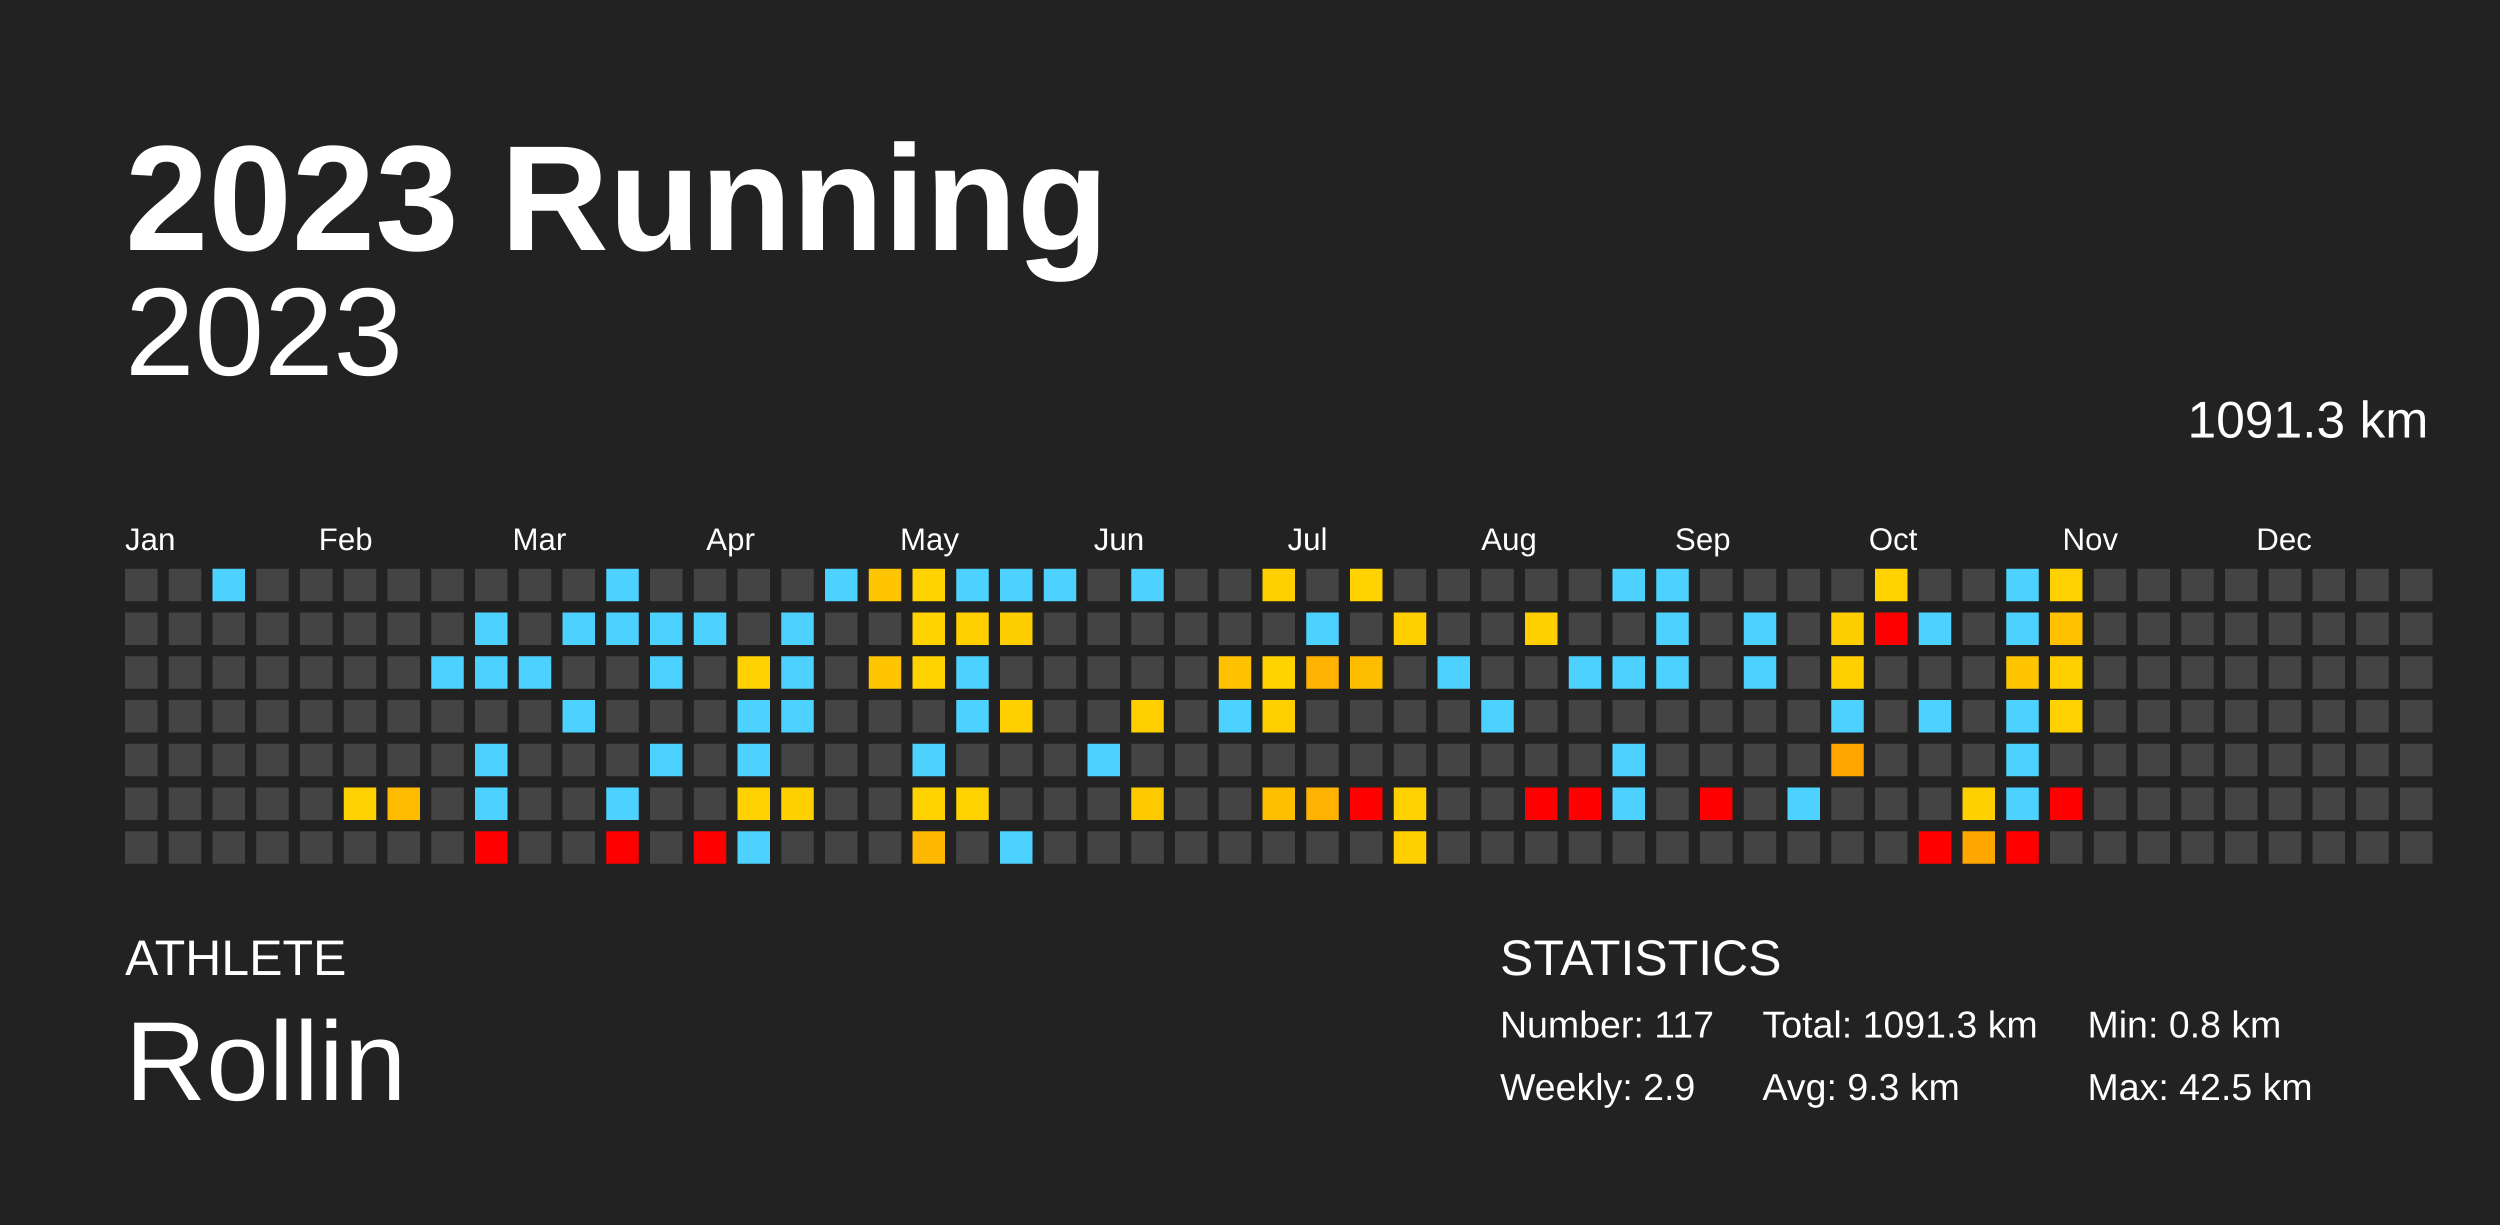
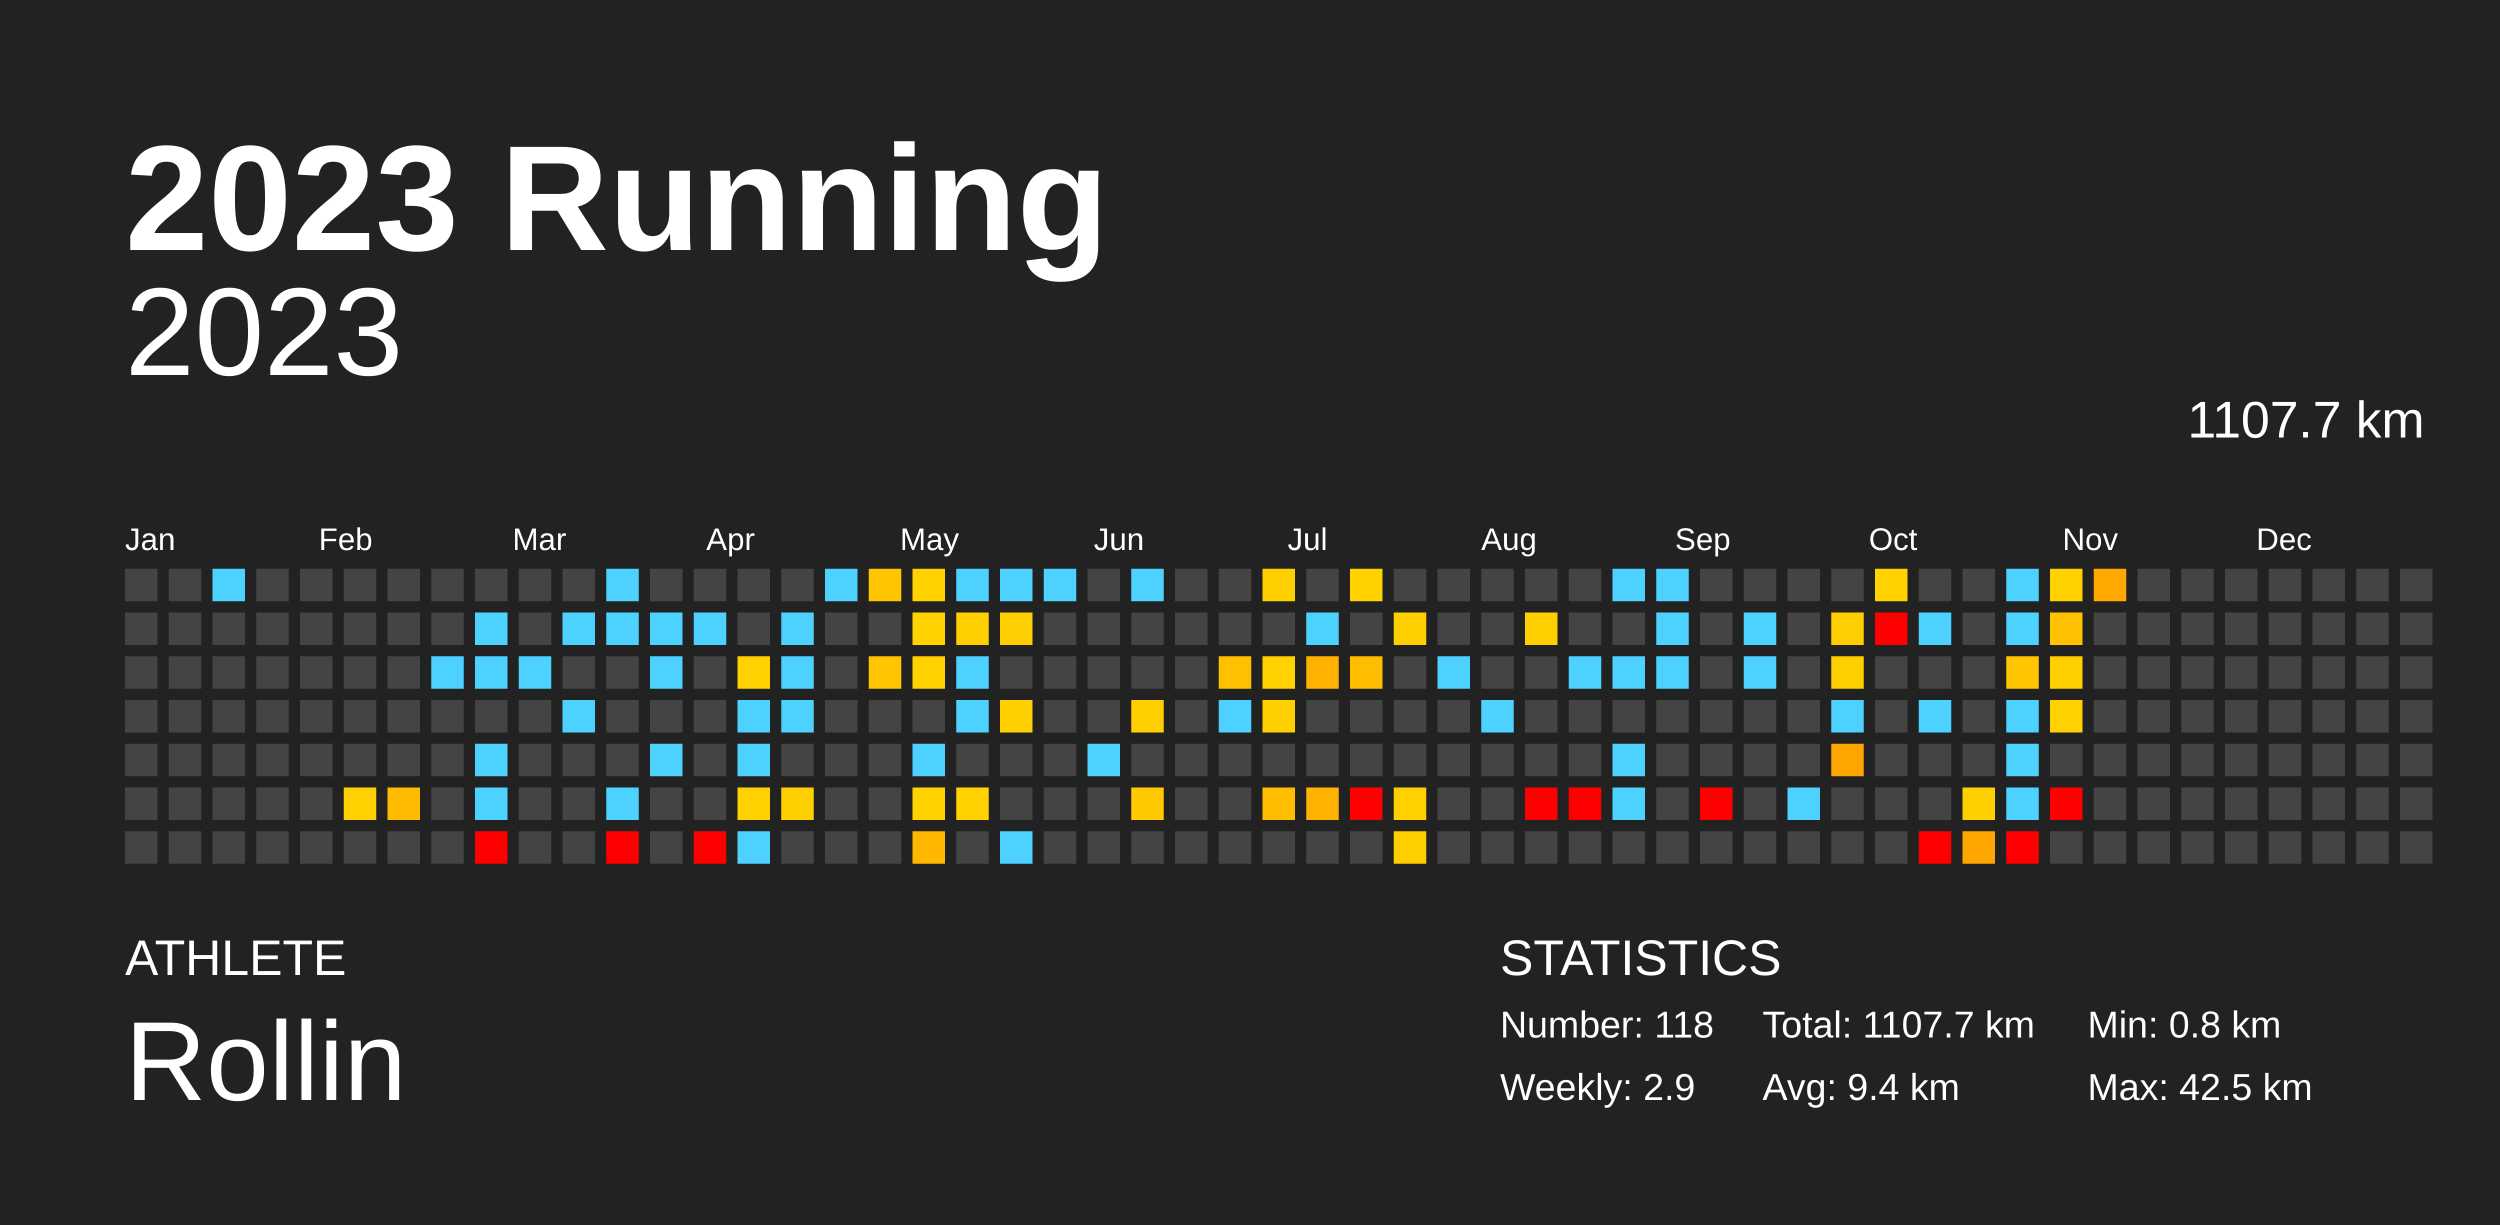
<svg xmlns="http://www.w3.org/2000/svg" baseProfile="full" height="98mm" version="1.1" viewBox="0,0,200,98" width="200mm">
  <defs />
  <rect fill="#222222" height="98" width="200" x="0" y="0" />
  <text fill="#FFFFFF" style="font-size:12px; font-family:Arial; font-weight:bold;" x="10" y="20">2023 Running</text>
  <text fill="#FFFFFF" style="font-size:4px; font-family:Arial" x="10" y="78">ATHLETE</text>
  <text fill="#FFFFFF" style="font-size:9px; font-family:Arial" x="10" y="88">Rollin</text>
  <text fill="#FFFFFF" style="font-size:4px; font-family:Arial" x="120" y="78">STATISTICS</text>
-   <text fill="#FFFFFF" style="font-size:3px; font-family:Arial" x="120" y="83">Number: 117</text>
+   <text fill="#FFFFFF" style="font-size:3px; font-family:Arial" x="120" y="83">Number: 118</text>
  <text fill="#FFFFFF" style="font-size:3px; font-family:Arial" x="120" y="88">Weekly: 2.9</text>
-   <text fill="#FFFFFF" style="font-size:3px; font-family:Arial" x="141" y="83">Total: 1091.3 km</text>
-   <text fill="#FFFFFF" style="font-size:3px; font-family:Arial" x="141" y="88">Avg: 9.3 km</text>
+   <text fill="#FFFFFF" style="font-size:3px; font-family:Arial" x="141" y="83">Total: 1107.7 km</text>
+   <text fill="#FFFFFF" style="font-size:3px; font-family:Arial" x="141" y="88">Avg: 9.4 km</text>
  <text fill="#FFFFFF" style="font-size:3px; font-family:Arial" x="167" y="83">Min: 0.8 km</text>
  <text fill="#FFFFFF" style="font-size:3px; font-family:Arial" x="167" y="88">Max: 42.5 km</text>
  <text alignment-baseline="hanging" fill="#FFFFFF" style="font-size:10.0px; font-family:Arial;" x="10" y="30">2023</text>
-   <text alignment-baseline="hanging" fill="#FFFFFF" style="font-size:4.125px; font-family:Arial;" x="175" y="35">1091.3 km</text>
+   <text alignment-baseline="hanging" fill="#FFFFFF" style="font-size:4.125px; font-family:Arial;" x="175" y="35">1107.7 km</text>
  <text fill="#FFFFFF" style="font-size:2.5px; font-family:Arial" x="10.0" y="44">Jan</text>
  <text fill="#FFFFFF" style="font-size:2.5px; font-family:Arial" x="25.5" y="44">Feb</text>
  <text fill="#FFFFFF" style="font-size:2.5px; font-family:Arial" x="41.0" y="44">Mar</text>
  <text fill="#FFFFFF" style="font-size:2.5px; font-family:Arial" x="56.5" y="44">Apr</text>
  <text fill="#FFFFFF" style="font-size:2.5px; font-family:Arial" x="72.0" y="44">May</text>
  <text fill="#FFFFFF" style="font-size:2.5px; font-family:Arial" x="87.5" y="44">Jun</text>
  <text fill="#FFFFFF" style="font-size:2.5px; font-family:Arial" x="103.0" y="44">Jul</text>
  <text fill="#FFFFFF" style="font-size:2.5px; font-family:Arial" x="118.5" y="44">Aug</text>
  <text fill="#FFFFFF" style="font-size:2.5px; font-family:Arial" x="134.0" y="44">Sep</text>
  <text fill="#FFFFFF" style="font-size:2.5px; font-family:Arial" x="149.5" y="44">Oct</text>
  <text fill="#FFFFFF" style="font-size:2.5px; font-family:Arial" x="165.0" y="44">Nov</text>
  <text fill="#FFFFFF" style="font-size:2.5px; font-family:Arial" x="180.5" y="44">Dec</text>
  <rect fill="#444444" height="2.6" width="2.6" x="10.0" y="45.5" />
  <rect fill="#444444" height="2.6" width="2.6" x="10.0" y="49.0" />
  <rect fill="#444444" height="2.6" width="2.6" x="10.0" y="52.5" />
  <rect fill="#444444" height="2.6" width="2.6" x="10.0" y="56.0" />
  <rect fill="#444444" height="2.6" width="2.6" x="10.0" y="59.5" />
  <rect fill="#444444" height="2.6" width="2.6" x="10.0" y="63.0" />
  <rect fill="#444444" height="2.6" width="2.6" x="10.0" y="66.5" />
  <rect fill="#444444" height="2.6" width="2.6" x="13.5" y="45.5" />
  <rect fill="#444444" height="2.6" width="2.6" x="13.5" y="49.0" />
  <rect fill="#444444" height="2.6" width="2.6" x="13.5" y="52.5" />
  <rect fill="#444444" height="2.6" width="2.6" x="13.5" y="56.0" />
  <rect fill="#444444" height="2.6" width="2.6" x="13.5" y="59.5" />
  <rect fill="#444444" height="2.6" width="2.6" x="13.5" y="63.0" />
  <rect fill="#444444" height="2.6" width="2.6" x="13.5" y="66.5" />
  <rect fill="#4dd2ff" height="2.6" width="2.6" x="17.0" y="45.5" />
  <rect fill="#444444" height="2.6" width="2.6" x="17.0" y="49.0" />
  <rect fill="#444444" height="2.6" width="2.6" x="17.0" y="52.5" />
  <rect fill="#444444" height="2.6" width="2.6" x="17.0" y="56.0" />
  <rect fill="#444444" height="2.6" width="2.6" x="17.0" y="59.5" />
  <rect fill="#444444" height="2.6" width="2.6" x="17.0" y="63.0" />
  <rect fill="#444444" height="2.6" width="2.6" x="17.0" y="66.5" />
  <rect fill="#444444" height="2.6" width="2.6" x="20.5" y="45.5" />
  <rect fill="#444444" height="2.6" width="2.6" x="20.5" y="49.0" />
  <rect fill="#444444" height="2.6" width="2.6" x="20.5" y="52.5" />
  <rect fill="#444444" height="2.6" width="2.6" x="20.5" y="56.0" />
  <rect fill="#444444" height="2.6" width="2.6" x="20.5" y="59.5" />
  <rect fill="#444444" height="2.6" width="2.6" x="20.5" y="63.0" />
  <rect fill="#444444" height="2.6" width="2.6" x="20.5" y="66.5" />
  <rect fill="#444444" height="2.6" width="2.6" x="24.0" y="45.5" />
  <rect fill="#444444" height="2.6" width="2.6" x="24.0" y="49.0" />
  <rect fill="#444444" height="2.6" width="2.6" x="24.0" y="52.5" />
  <rect fill="#444444" height="2.6" width="2.6" x="24.0" y="56.0" />
  <rect fill="#444444" height="2.6" width="2.6" x="24.0" y="59.5" />
  <rect fill="#444444" height="2.6" width="2.6" x="24.0" y="63.0" />
  <rect fill="#444444" height="2.6" width="2.6" x="24.0" y="66.5" />
  <rect fill="#444444" height="2.6" width="2.6" x="27.5" y="45.5" />
  <rect fill="#444444" height="2.6" width="2.6" x="27.5" y="49.0" />
  <rect fill="#444444" height="2.6" width="2.6" x="27.5" y="52.5" />
  <rect fill="#444444" height="2.6" width="2.6" x="27.5" y="56.0" />
  <rect fill="#444444" height="2.6" width="2.6" x="27.5" y="59.5" />
  <rect fill="#ffd100" height="2.6" width="2.6" x="27.5" y="63.0" />
  <rect fill="#444444" height="2.6" width="2.6" x="27.5" y="66.5" />
  <rect fill="#444444" height="2.6" width="2.6" x="31.0" y="45.5" />
  <rect fill="#444444" height="2.6" width="2.6" x="31.0" y="49.0" />
  <rect fill="#444444" height="2.6" width="2.6" x="31.0" y="52.5" />
  <rect fill="#444444" height="2.6" width="2.6" x="31.0" y="56.0" />
  <rect fill="#444444" height="2.6" width="2.6" x="31.0" y="59.5" />
  <rect fill="#ffbb00" height="2.6" width="2.6" x="31.0" y="63.0" />
  <rect fill="#444444" height="2.6" width="2.6" x="31.0" y="66.5" />
  <rect fill="#444444" height="2.6" width="2.6" x="34.5" y="45.5" />
  <rect fill="#444444" height="2.6" width="2.6" x="34.5" y="49.0" />
  <rect fill="#4dd2ff" height="2.6" width="2.6" x="34.5" y="52.5" />
  <rect fill="#444444" height="2.6" width="2.6" x="34.5" y="56.0" />
  <rect fill="#444444" height="2.6" width="2.6" x="34.5" y="59.5" />
  <rect fill="#444444" height="2.6" width="2.6" x="34.5" y="63.0" />
  <rect fill="#444444" height="2.6" width="2.6" x="34.5" y="66.5" />
  <rect fill="#444444" height="2.6" width="2.6" x="38.0" y="45.5" />
  <rect fill="#4dd2ff" height="2.6" width="2.6" x="38.0" y="49.0" />
  <rect fill="#4dd2ff" height="2.6" width="2.6" x="38.0" y="52.5" />
  <rect fill="#444444" height="2.6" width="2.6" x="38.0" y="56.0" />
  <rect fill="#4dd2ff" height="2.6" width="2.6" x="38.0" y="59.5" />
  <rect fill="#4dd2ff" height="2.6" width="2.6" x="38.0" y="63.0" />
  <rect fill="red" height="2.6" width="2.6" x="38.0" y="66.5" />
  <rect fill="#444444" height="2.6" width="2.6" x="41.5" y="45.5" />
  <rect fill="#444444" height="2.6" width="2.6" x="41.5" y="49.0" />
  <rect fill="#4dd2ff" height="2.6" width="2.6" x="41.5" y="52.5" />
  <rect fill="#444444" height="2.6" width="2.6" x="41.5" y="56.0" />
  <rect fill="#444444" height="2.6" width="2.6" x="41.5" y="59.5" />
  <rect fill="#444444" height="2.6" width="2.6" x="41.5" y="63.0" />
  <rect fill="#444444" height="2.6" width="2.6" x="41.5" y="66.5" />
  <rect fill="#444444" height="2.6" width="2.6" x="45.0" y="45.5" />
  <rect fill="#4dd2ff" height="2.6" width="2.6" x="45.0" y="49.0" />
  <rect fill="#444444" height="2.6" width="2.6" x="45.0" y="52.5" />
  <rect fill="#4dd2ff" height="2.6" width="2.6" x="45.0" y="56.0" />
  <rect fill="#444444" height="2.6" width="2.6" x="45.0" y="59.5" />
  <rect fill="#444444" height="2.6" width="2.6" x="45.0" y="63.0" />
  <rect fill="#444444" height="2.6" width="2.6" x="45.0" y="66.5" />
  <rect fill="#4dd2ff" height="2.6" width="2.6" x="48.5" y="45.5" />
  <rect fill="#4dd2ff" height="2.6" width="2.6" x="48.5" y="49.0" />
  <rect fill="#444444" height="2.6" width="2.6" x="48.5" y="52.5" />
  <rect fill="#444444" height="2.6" width="2.6" x="48.5" y="56.0" />
  <rect fill="#444444" height="2.6" width="2.6" x="48.5" y="59.5" />
  <rect fill="#4dd2ff" height="2.6" width="2.6" x="48.5" y="63.0" />
  <rect fill="red" height="2.6" width="2.6" x="48.5" y="66.5" />
  <rect fill="#444444" height="2.6" width="2.6" x="52.0" y="45.5" />
  <rect fill="#4dd2ff" height="2.6" width="2.6" x="52.0" y="49.0" />
  <rect fill="#4dd2ff" height="2.6" width="2.6" x="52.0" y="52.5" />
  <rect fill="#444444" height="2.6" width="2.6" x="52.0" y="56.0" />
  <rect fill="#4dd2ff" height="2.6" width="2.6" x="52.0" y="59.5" />
  <rect fill="#444444" height="2.6" width="2.6" x="52.0" y="63.0" />
  <rect fill="#444444" height="2.6" width="2.6" x="52.0" y="66.5" />
  <rect fill="#444444" height="2.6" width="2.6" x="55.5" y="45.5" />
  <rect fill="#4dd2ff" height="2.6" width="2.6" x="55.5" y="49.0" />
  <rect fill="#444444" height="2.6" width="2.6" x="55.5" y="52.5" />
  <rect fill="#444444" height="2.6" width="2.6" x="55.5" y="56.0" />
  <rect fill="#444444" height="2.6" width="2.6" x="55.5" y="59.5" />
  <rect fill="#444444" height="2.6" width="2.6" x="55.5" y="63.0" />
  <rect fill="red" height="2.6" width="2.6" x="55.5" y="66.5" />
  <rect fill="#444444" height="2.6" width="2.6" x="59.0" y="45.5" />
  <rect fill="#444444" height="2.6" width="2.6" x="59.0" y="49.0" />
  <rect fill="#ffd100" height="2.6" width="2.6" x="59.0" y="52.5" />
  <rect fill="#4dd2ff" height="2.6" width="2.6" x="59.0" y="56.0" />
  <rect fill="#4dd2ff" height="2.6" width="2.6" x="59.0" y="59.5" />
  <rect fill="#ffd100" height="2.6" width="2.6" x="59.0" y="63.0" />
  <rect fill="#4dd2ff" height="2.6" width="2.6" x="59.0" y="66.5" />
  <rect fill="#444444" height="2.6" width="2.6" x="62.5" y="45.5" />
  <rect fill="#4dd2ff" height="2.6" width="2.6" x="62.5" y="49.0" />
  <rect fill="#4dd2ff" height="2.6" width="2.6" x="62.5" y="52.5" />
  <rect fill="#4dd2ff" height="2.6" width="2.6" x="62.5" y="56.0" />
  <rect fill="#444444" height="2.6" width="2.6" x="62.5" y="59.5" />
  <rect fill="#ffd000" height="2.6" width="2.6" x="62.5" y="63.0" />
  <rect fill="#444444" height="2.6" width="2.6" x="62.5" y="66.5" />
  <rect fill="#4dd2ff" height="2.6" width="2.6" x="66.0" y="45.5" />
  <rect fill="#444444" height="2.6" width="2.6" x="66.0" y="49.0" />
  <rect fill="#444444" height="2.6" width="2.6" x="66.0" y="52.5" />
  <rect fill="#444444" height="2.6" width="2.6" x="66.0" y="56.0" />
  <rect fill="#444444" height="2.6" width="2.6" x="66.0" y="59.5" />
  <rect fill="#444444" height="2.6" width="2.6" x="66.0" y="63.0" />
  <rect fill="#444444" height="2.6" width="2.6" x="66.0" y="66.5" />
  <rect fill="#ffc500" height="2.6" width="2.6" x="69.5" y="45.5" />
  <rect fill="#444444" height="2.6" width="2.6" x="69.5" y="49.0" />
  <rect fill="#ffc500" height="2.6" width="2.6" x="69.5" y="52.5" />
  <rect fill="#444444" height="2.6" width="2.6" x="69.5" y="56.0" />
  <rect fill="#444444" height="2.6" width="2.6" x="69.5" y="59.5" />
  <rect fill="#444444" height="2.6" width="2.6" x="69.5" y="63.0" />
  <rect fill="#444444" height="2.6" width="2.6" x="69.5" y="66.5" />
  <rect fill="#ffd200" height="2.6" width="2.6" x="73.0" y="45.5" />
  <rect fill="#ffd200" height="2.6" width="2.6" x="73.0" y="49.0" />
  <rect fill="#ffd200" height="2.6" width="2.6" x="73.0" y="52.5" />
  <rect fill="#444444" height="2.6" width="2.6" x="73.0" y="56.0" />
  <rect fill="#4dd2ff" height="2.6" width="2.6" x="73.0" y="59.5" />
  <rect fill="#ffd200" height="2.6" width="2.6" x="73.0" y="63.0" />
  <rect fill="#ffb700" height="2.6" width="2.6" x="73.0" y="66.5" />
  <rect fill="#4dd2ff" height="2.6" width="2.6" x="76.5" y="45.5" />
  <rect fill="#ffcf00" height="2.6" width="2.6" x="76.5" y="49.0" />
  <rect fill="#4dd2ff" height="2.6" width="2.6" x="76.5" y="52.5" />
  <rect fill="#4dd2ff" height="2.6" width="2.6" x="76.5" y="56.0" />
  <rect fill="#444444" height="2.6" width="2.6" x="76.5" y="59.5" />
  <rect fill="#ffd200" height="2.6" width="2.6" x="76.5" y="63.0" />
  <rect fill="#444444" height="2.6" width="2.6" x="76.5" y="66.5" />
  <rect fill="#4dd2ff" height="2.6" width="2.6" x="80.0" y="45.5" />
  <rect fill="#ffce00" height="2.6" width="2.6" x="80.0" y="49.0" />
  <rect fill="#444444" height="2.6" width="2.6" x="80.0" y="52.5" />
  <rect fill="#ffcf00" height="2.6" width="2.6" x="80.0" y="56.0" />
  <rect fill="#444444" height="2.6" width="2.6" x="80.0" y="59.5" />
  <rect fill="#444444" height="2.6" width="2.6" x="80.0" y="63.0" />
  <rect fill="#4dd2ff" height="2.6" width="2.6" x="80.0" y="66.5" />
  <rect fill="#4dd2ff" height="2.6" width="2.6" x="83.5" y="45.5" />
  <rect fill="#444444" height="2.6" width="2.6" x="83.5" y="49.0" />
  <rect fill="#444444" height="2.6" width="2.6" x="83.5" y="52.5" />
  <rect fill="#444444" height="2.6" width="2.6" x="83.5" y="56.0" />
  <rect fill="#444444" height="2.6" width="2.6" x="83.5" y="59.5" />
  <rect fill="#444444" height="2.6" width="2.6" x="83.5" y="63.0" />
  <rect fill="#444444" height="2.6" width="2.6" x="83.5" y="66.5" />
  <rect fill="#444444" height="2.6" width="2.6" x="87.0" y="45.5" />
  <rect fill="#444444" height="2.6" width="2.6" x="87.0" y="49.0" />
  <rect fill="#444444" height="2.6" width="2.6" x="87.0" y="52.5" />
  <rect fill="#444444" height="2.6" width="2.6" x="87.0" y="56.0" />
  <rect fill="#4dd2ff" height="2.6" width="2.6" x="87.0" y="59.5" />
  <rect fill="#444444" height="2.6" width="2.6" x="87.0" y="63.0" />
  <rect fill="#444444" height="2.6" width="2.6" x="87.0" y="66.5" />
  <rect fill="#4dd2ff" height="2.6" width="2.6" x="90.5" y="45.5" />
  <rect fill="#444444" height="2.6" width="2.6" x="90.5" y="49.0" />
  <rect fill="#444444" height="2.6" width="2.6" x="90.5" y="52.5" />
  <rect fill="#ffcf00" height="2.6" width="2.6" x="90.5" y="56.0" />
  <rect fill="#444444" height="2.6" width="2.6" x="90.5" y="59.5" />
  <rect fill="#ffc900" height="2.6" width="2.6" x="90.5" y="63.0" />
  <rect fill="#444444" height="2.6" width="2.6" x="90.5" y="66.5" />
  <rect fill="#444444" height="2.6" width="2.6" x="94.0" y="45.5" />
  <rect fill="#444444" height="2.6" width="2.6" x="94.0" y="49.0" />
  <rect fill="#444444" height="2.6" width="2.6" x="94.0" y="52.5" />
  <rect fill="#444444" height="2.6" width="2.6" x="94.0" y="56.0" />
  <rect fill="#444444" height="2.6" width="2.6" x="94.0" y="59.5" />
  <rect fill="#444444" height="2.6" width="2.6" x="94.0" y="63.0" />
  <rect fill="#444444" height="2.6" width="2.6" x="94.0" y="66.5" />
  <rect fill="#444444" height="2.6" width="2.6" x="97.5" y="45.5" />
  <rect fill="#444444" height="2.6" width="2.6" x="97.5" y="49.0" />
  <rect fill="#ffc000" height="2.6" width="2.6" x="97.5" y="52.5" />
  <rect fill="#4dd2ff" height="2.6" width="2.6" x="97.5" y="56.0" />
  <rect fill="#444444" height="2.6" width="2.6" x="97.5" y="59.5" />
  <rect fill="#444444" height="2.6" width="2.6" x="97.5" y="63.0" />
  <rect fill="#444444" height="2.6" width="2.6" x="97.5" y="66.5" />
  <rect fill="#ffd000" height="2.6" width="2.6" x="101.0" y="45.5" />
  <rect fill="#444444" height="2.6" width="2.6" x="101.0" y="49.0" />
  <rect fill="#ffd200" height="2.6" width="2.6" x="101.0" y="52.5" />
  <rect fill="#ffcf00" height="2.6" width="2.6" x="101.0" y="56.0" />
  <rect fill="#444444" height="2.6" width="2.6" x="101.0" y="59.5" />
  <rect fill="#ffbe00" height="2.6" width="2.6" x="101.0" y="63.0" />
  <rect fill="#444444" height="2.6" width="2.6" x="101.0" y="66.5" />
  <rect fill="#444444" height="2.6" width="2.6" x="104.5" y="45.5" />
  <rect fill="#4dd2ff" height="2.6" width="2.6" x="104.5" y="49.0" />
  <rect fill="#ffb200" height="2.6" width="2.6" x="104.5" y="52.5" />
  <rect fill="#444444" height="2.6" width="2.6" x="104.5" y="56.0" />
  <rect fill="#444444" height="2.6" width="2.6" x="104.5" y="59.5" />
  <rect fill="#ffb200" height="2.6" width="2.6" x="104.5" y="63.0" />
  <rect fill="#444444" height="2.6" width="2.6" x="104.5" y="66.5" />
  <rect fill="#ffd200" height="2.6" width="2.6" x="108.0" y="45.5" />
  <rect fill="#444444" height="2.6" width="2.6" x="108.0" y="49.0" />
  <rect fill="#ffbd00" height="2.6" width="2.6" x="108.0" y="52.5" />
  <rect fill="#444444" height="2.6" width="2.6" x="108.0" y="56.0" />
  <rect fill="#444444" height="2.6" width="2.6" x="108.0" y="59.5" />
  <rect fill="red" height="2.6" width="2.6" x="108.0" y="63.0" />
  <rect fill="#444444" height="2.6" width="2.6" x="108.0" y="66.5" />
  <rect fill="#444444" height="2.6" width="2.6" x="111.5" y="45.5" />
  <rect fill="#ffcf00" height="2.6" width="2.6" x="111.5" y="49.0" />
  <rect fill="#444444" height="2.6" width="2.6" x="111.5" y="52.5" />
  <rect fill="#444444" height="2.6" width="2.6" x="111.5" y="56.0" />
  <rect fill="#444444" height="2.6" width="2.6" x="111.5" y="59.5" />
  <rect fill="#ffd100" height="2.6" width="2.6" x="111.5" y="63.0" />
  <rect fill="#ffcf00" height="2.6" width="2.6" x="111.5" y="66.5" />
  <rect fill="#444444" height="2.6" width="2.6" x="115.0" y="45.5" />
  <rect fill="#444444" height="2.6" width="2.6" x="115.0" y="49.0" />
  <rect fill="#4dd2ff" height="2.6" width="2.6" x="115.0" y="52.5" />
  <rect fill="#444444" height="2.6" width="2.6" x="115.0" y="56.0" />
  <rect fill="#444444" height="2.6" width="2.6" x="115.0" y="59.5" />
  <rect fill="#444444" height="2.6" width="2.6" x="115.0" y="63.0" />
  <rect fill="#444444" height="2.6" width="2.6" x="115.0" y="66.5" />
  <rect fill="#444444" height="2.6" width="2.6" x="118.5" y="45.5" />
  <rect fill="#444444" height="2.6" width="2.6" x="118.5" y="49.0" />
  <rect fill="#444444" height="2.6" width="2.6" x="118.5" y="52.5" />
  <rect fill="#4dd2ff" height="2.6" width="2.6" x="118.5" y="56.0" />
  <rect fill="#444444" height="2.6" width="2.6" x="118.5" y="59.5" />
  <rect fill="#444444" height="2.6" width="2.6" x="118.5" y="63.0" />
  <rect fill="#444444" height="2.6" width="2.6" x="118.5" y="66.5" />
  <rect fill="#444444" height="2.6" width="2.6" x="122.0" y="45.5" />
  <rect fill="#ffcf00" height="2.6" width="2.6" x="122.0" y="49.0" />
  <rect fill="#444444" height="2.6" width="2.6" x="122.0" y="52.5" />
  <rect fill="#444444" height="2.6" width="2.6" x="122.0" y="56.0" />
  <rect fill="#444444" height="2.6" width="2.6" x="122.0" y="59.5" />
  <rect fill="red" height="2.6" width="2.6" x="122.0" y="63.0" />
  <rect fill="#444444" height="2.6" width="2.6" x="122.0" y="66.5" />
  <rect fill="#444444" height="2.6" width="2.6" x="125.5" y="45.5" />
  <rect fill="#444444" height="2.6" width="2.6" x="125.5" y="49.0" />
  <rect fill="#4dd2ff" height="2.6" width="2.6" x="125.5" y="52.5" />
  <rect fill="#444444" height="2.6" width="2.6" x="125.5" y="56.0" />
  <rect fill="#444444" height="2.6" width="2.6" x="125.5" y="59.5" />
  <rect fill="red" height="2.6" width="2.6" x="125.5" y="63.0" />
  <rect fill="#444444" height="2.6" width="2.6" x="125.5" y="66.5" />
  <rect fill="#4dd2ff" height="2.6" width="2.6" x="129.0" y="45.5" />
  <rect fill="#444444" height="2.6" width="2.6" x="129.0" y="49.0" />
  <rect fill="#4dd2ff" height="2.6" width="2.6" x="129.0" y="52.5" />
  <rect fill="#444444" height="2.6" width="2.6" x="129.0" y="56.0" />
  <rect fill="#4dd2ff" height="2.6" width="2.6" x="129.0" y="59.5" />
  <rect fill="#4dd2ff" height="2.6" width="2.6" x="129.0" y="63.0" />
  <rect fill="#444444" height="2.6" width="2.6" x="129.0" y="66.5" />
  <rect fill="#4dd2ff" height="2.6" width="2.6" x="132.5" y="45.5" />
  <rect fill="#4dd2ff" height="2.6" width="2.6" x="132.5" y="49.0" />
  <rect fill="#4dd2ff" height="2.6" width="2.6" x="132.5" y="52.5" />
  <rect fill="#444444" height="2.6" width="2.6" x="132.5" y="56.0" />
  <rect fill="#444444" height="2.6" width="2.6" x="132.5" y="59.5" />
  <rect fill="#444444" height="2.6" width="2.6" x="132.5" y="63.0" />
  <rect fill="#444444" height="2.6" width="2.6" x="132.5" y="66.5" />
  <rect fill="#444444" height="2.6" width="2.6" x="136.0" y="45.5" />
  <rect fill="#444444" height="2.6" width="2.6" x="136.0" y="49.0" />
  <rect fill="#444444" height="2.6" width="2.6" x="136.0" y="52.5" />
  <rect fill="#444444" height="2.6" width="2.6" x="136.0" y="56.0" />
  <rect fill="#444444" height="2.6" width="2.6" x="136.0" y="59.5" />
  <rect fill="red" height="2.6" width="2.6" x="136.0" y="63.0" />
  <rect fill="#444444" height="2.6" width="2.6" x="136.0" y="66.5" />
  <rect fill="#444444" height="2.6" width="2.6" x="139.5" y="45.5" />
  <rect fill="#4dd2ff" height="2.6" width="2.6" x="139.5" y="49.0" />
  <rect fill="#4dd2ff" height="2.6" width="2.6" x="139.5" y="52.5" />
  <rect fill="#444444" height="2.6" width="2.6" x="139.5" y="56.0" />
  <rect fill="#444444" height="2.6" width="2.6" x="139.5" y="59.5" />
  <rect fill="#444444" height="2.6" width="2.6" x="139.5" y="63.0" />
  <rect fill="#444444" height="2.6" width="2.6" x="139.5" y="66.5" />
  <rect fill="#444444" height="2.6" width="2.6" x="143.0" y="45.5" />
  <rect fill="#444444" height="2.6" width="2.6" x="143.0" y="49.0" />
  <rect fill="#444444" height="2.6" width="2.6" x="143.0" y="52.5" />
  <rect fill="#444444" height="2.6" width="2.6" x="143.0" y="56.0" />
  <rect fill="#444444" height="2.6" width="2.6" x="143.0" y="59.5" />
  <rect fill="#4dd2ff" height="2.6" width="2.6" x="143.0" y="63.0" />
  <rect fill="#444444" height="2.6" width="2.6" x="143.0" y="66.5" />
  <rect fill="#444444" height="2.6" width="2.6" x="146.5" y="45.5" />
  <rect fill="#ffce00" height="2.6" width="2.6" x="146.5" y="49.0" />
  <rect fill="#ffcf00" height="2.6" width="2.6" x="146.5" y="52.5" />
  <rect fill="#4dd2ff" height="2.6" width="2.6" x="146.5" y="56.0" />
  <rect fill="#ffa500" height="2.6" width="2.6" x="146.5" y="59.5" />
  <rect fill="#444444" height="2.6" width="2.6" x="146.5" y="63.0" />
  <rect fill="#444444" height="2.6" width="2.6" x="146.5" y="66.5" />
  <rect fill="#ffd200" height="2.6" width="2.6" x="150.0" y="45.5" />
  <rect fill="red" height="2.6" width="2.6" x="150.0" y="49.0" />
  <rect fill="#444444" height="2.6" width="2.6" x="150.0" y="52.5" />
  <rect fill="#444444" height="2.6" width="2.6" x="150.0" y="56.0" />
  <rect fill="#444444" height="2.6" width="2.6" x="150.0" y="59.5" />
  <rect fill="#444444" height="2.6" width="2.6" x="150.0" y="63.0" />
  <rect fill="#444444" height="2.6" width="2.6" x="150.0" y="66.5" />
  <rect fill="#444444" height="2.6" width="2.6" x="153.5" y="45.5" />
  <rect fill="#4dd2ff" height="2.6" width="2.6" x="153.5" y="49.0" />
  <rect fill="#444444" height="2.6" width="2.6" x="153.5" y="52.5" />
  <rect fill="#4dd2ff" height="2.6" width="2.6" x="153.5" y="56.0" />
  <rect fill="#444444" height="2.6" width="2.6" x="153.5" y="59.5" />
  <rect fill="#444444" height="2.6" width="2.6" x="153.5" y="63.0" />
  <rect fill="red" height="2.6" width="2.6" x="153.5" y="66.5" />
  <rect fill="#444444" height="2.6" width="2.6" x="157.0" y="45.5" />
  <rect fill="#444444" height="2.6" width="2.6" x="157.0" y="49.0" />
  <rect fill="#444444" height="2.6" width="2.6" x="157.0" y="52.5" />
  <rect fill="#444444" height="2.6" width="2.6" x="157.0" y="56.0" />
  <rect fill="#444444" height="2.6" width="2.6" x="157.0" y="59.5" />
  <rect fill="#ffd000" height="2.6" width="2.6" x="157.0" y="63.0" />
  <rect fill="#ffa600" height="2.6" width="2.6" x="157.0" y="66.5" />
  <rect fill="#4dd2ff" height="2.6" width="2.6" x="160.5" y="45.5" />
  <rect fill="#4dd2ff" height="2.6" width="2.6" x="160.5" y="49.0" />
  <rect fill="#ffc500" height="2.6" width="2.6" x="160.5" y="52.5" />
  <rect fill="#4dd2ff" height="2.6" width="2.6" x="160.5" y="56.0" />
  <rect fill="#4dd2ff" height="2.6" width="2.6" x="160.5" y="59.5" />
  <rect fill="#4dd2ff" height="2.6" width="2.6" x="160.5" y="63.0" />
  <rect fill="red" height="2.6" width="2.6" x="160.5" y="66.5" />
  <rect fill="#ffd100" height="2.6" width="2.6" x="164.0" y="45.5" />
  <rect fill="#ffc100" height="2.6" width="2.6" x="164.0" y="49.0" />
  <rect fill="#ffcf00" height="2.6" width="2.6" x="164.0" y="52.5" />
  <rect fill="#ffd100" height="2.6" width="2.6" x="164.0" y="56.0" />
  <rect fill="#444444" height="2.6" width="2.6" x="164.0" y="59.5" />
  <rect fill="red" height="2.6" width="2.6" x="164.0" y="63.0" />
  <rect fill="#444444" height="2.6" width="2.6" x="164.0" y="66.5" />
-   <rect fill="#444444" height="2.6" width="2.6" x="167.5" y="45.5" />
+   <rect fill="#ffa800" height="2.6" width="2.6" x="167.5" y="45.5" />
  <rect fill="#444444" height="2.6" width="2.6" x="167.5" y="49.0" />
  <rect fill="#444444" height="2.6" width="2.6" x="167.5" y="52.5" />
  <rect fill="#444444" height="2.6" width="2.6" x="167.5" y="56.0" />
  <rect fill="#444444" height="2.6" width="2.6" x="167.5" y="59.5" />
  <rect fill="#444444" height="2.6" width="2.6" x="167.5" y="63.0" />
  <rect fill="#444444" height="2.6" width="2.6" x="167.5" y="66.5" />
  <rect fill="#444444" height="2.6" width="2.6" x="171.0" y="45.5" />
  <rect fill="#444444" height="2.6" width="2.6" x="171.0" y="49.0" />
  <rect fill="#444444" height="2.6" width="2.6" x="171.0" y="52.5" />
  <rect fill="#444444" height="2.6" width="2.6" x="171.0" y="56.0" />
  <rect fill="#444444" height="2.6" width="2.6" x="171.0" y="59.5" />
  <rect fill="#444444" height="2.6" width="2.6" x="171.0" y="63.0" />
  <rect fill="#444444" height="2.6" width="2.6" x="171.0" y="66.5" />
  <rect fill="#444444" height="2.6" width="2.6" x="174.5" y="45.5" />
  <rect fill="#444444" height="2.6" width="2.6" x="174.5" y="49.0" />
  <rect fill="#444444" height="2.6" width="2.6" x="174.5" y="52.5" />
  <rect fill="#444444" height="2.6" width="2.6" x="174.5" y="56.0" />
  <rect fill="#444444" height="2.6" width="2.6" x="174.5" y="59.5" />
  <rect fill="#444444" height="2.6" width="2.6" x="174.5" y="63.0" />
  <rect fill="#444444" height="2.6" width="2.6" x="174.5" y="66.5" />
  <rect fill="#444444" height="2.6" width="2.6" x="178.0" y="45.5" />
  <rect fill="#444444" height="2.6" width="2.6" x="178.0" y="49.0" />
  <rect fill="#444444" height="2.6" width="2.6" x="178.0" y="52.5" />
  <rect fill="#444444" height="2.6" width="2.6" x="178.0" y="56.0" />
  <rect fill="#444444" height="2.6" width="2.6" x="178.0" y="59.5" />
  <rect fill="#444444" height="2.6" width="2.6" x="178.0" y="63.0" />
  <rect fill="#444444" height="2.6" width="2.6" x="178.0" y="66.5" />
  <rect fill="#444444" height="2.6" width="2.6" x="181.5" y="45.5" />
  <rect fill="#444444" height="2.6" width="2.6" x="181.5" y="49.0" />
  <rect fill="#444444" height="2.6" width="2.6" x="181.5" y="52.5" />
  <rect fill="#444444" height="2.6" width="2.6" x="181.5" y="56.0" />
  <rect fill="#444444" height="2.6" width="2.6" x="181.5" y="59.5" />
  <rect fill="#444444" height="2.6" width="2.6" x="181.5" y="63.0" />
  <rect fill="#444444" height="2.6" width="2.6" x="181.5" y="66.5" />
  <rect fill="#444444" height="2.6" width="2.6" x="185.0" y="45.5" />
  <rect fill="#444444" height="2.6" width="2.6" x="185.0" y="49.0" />
  <rect fill="#444444" height="2.6" width="2.6" x="185.0" y="52.5" />
  <rect fill="#444444" height="2.6" width="2.6" x="185.0" y="56.0" />
  <rect fill="#444444" height="2.6" width="2.6" x="185.0" y="59.5" />
  <rect fill="#444444" height="2.6" width="2.6" x="185.0" y="63.0" />
  <rect fill="#444444" height="2.6" width="2.6" x="185.0" y="66.5" />
  <rect fill="#444444" height="2.6" width="2.6" x="188.5" y="45.5" />
  <rect fill="#444444" height="2.6" width="2.6" x="188.5" y="49.0" />
  <rect fill="#444444" height="2.6" width="2.6" x="188.5" y="52.5" />
  <rect fill="#444444" height="2.6" width="2.6" x="188.5" y="56.0" />
  <rect fill="#444444" height="2.6" width="2.6" x="188.5" y="59.5" />
  <rect fill="#444444" height="2.6" width="2.6" x="188.5" y="63.0" />
  <rect fill="#444444" height="2.6" width="2.6" x="188.5" y="66.5" />
  <rect fill="#444444" height="2.6" width="2.6" x="192.0" y="45.5" />
  <rect fill="#444444" height="2.6" width="2.6" x="192.0" y="49.0" />
  <rect fill="#444444" height="2.6" width="2.6" x="192.0" y="52.5" />
  <rect fill="#444444" height="2.6" width="2.6" x="192.0" y="56.0" />
  <rect fill="#444444" height="2.6" width="2.6" x="192.0" y="59.5" />
  <rect fill="#444444" height="2.6" width="2.6" x="192.0" y="63.0" />
  <rect fill="#444444" height="2.6" width="2.6" x="192.0" y="66.5" />
</svg>
